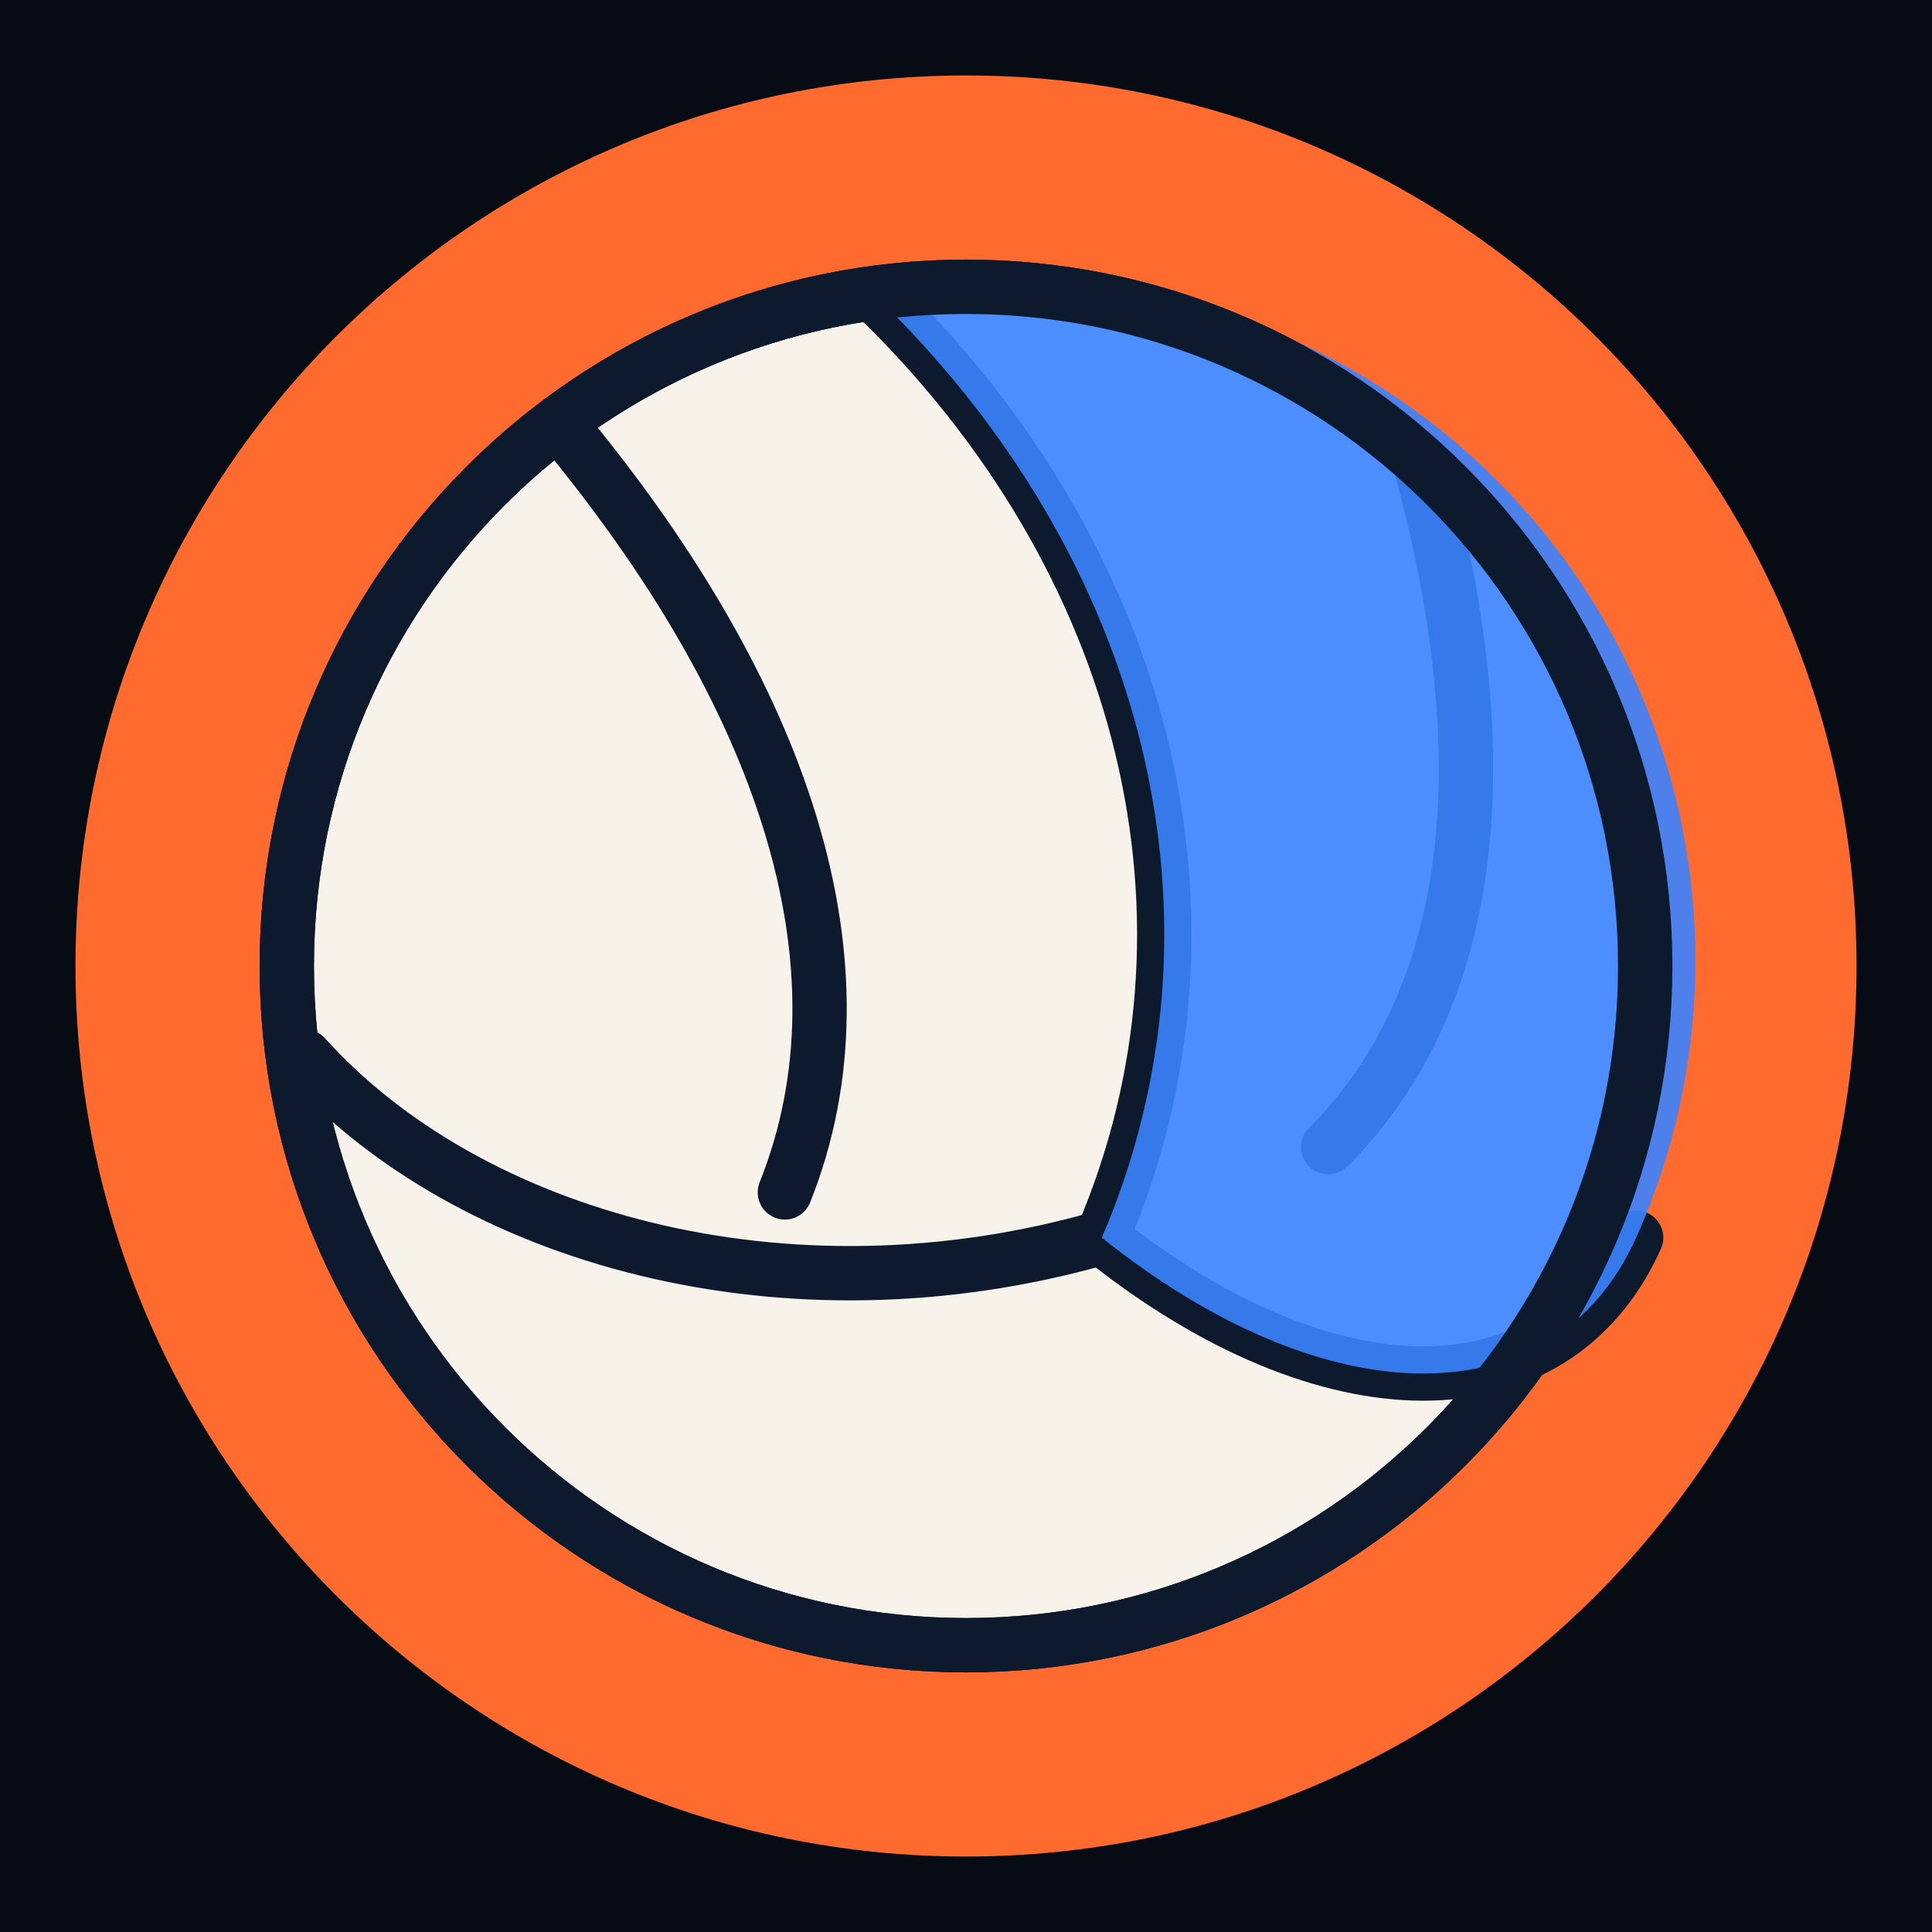
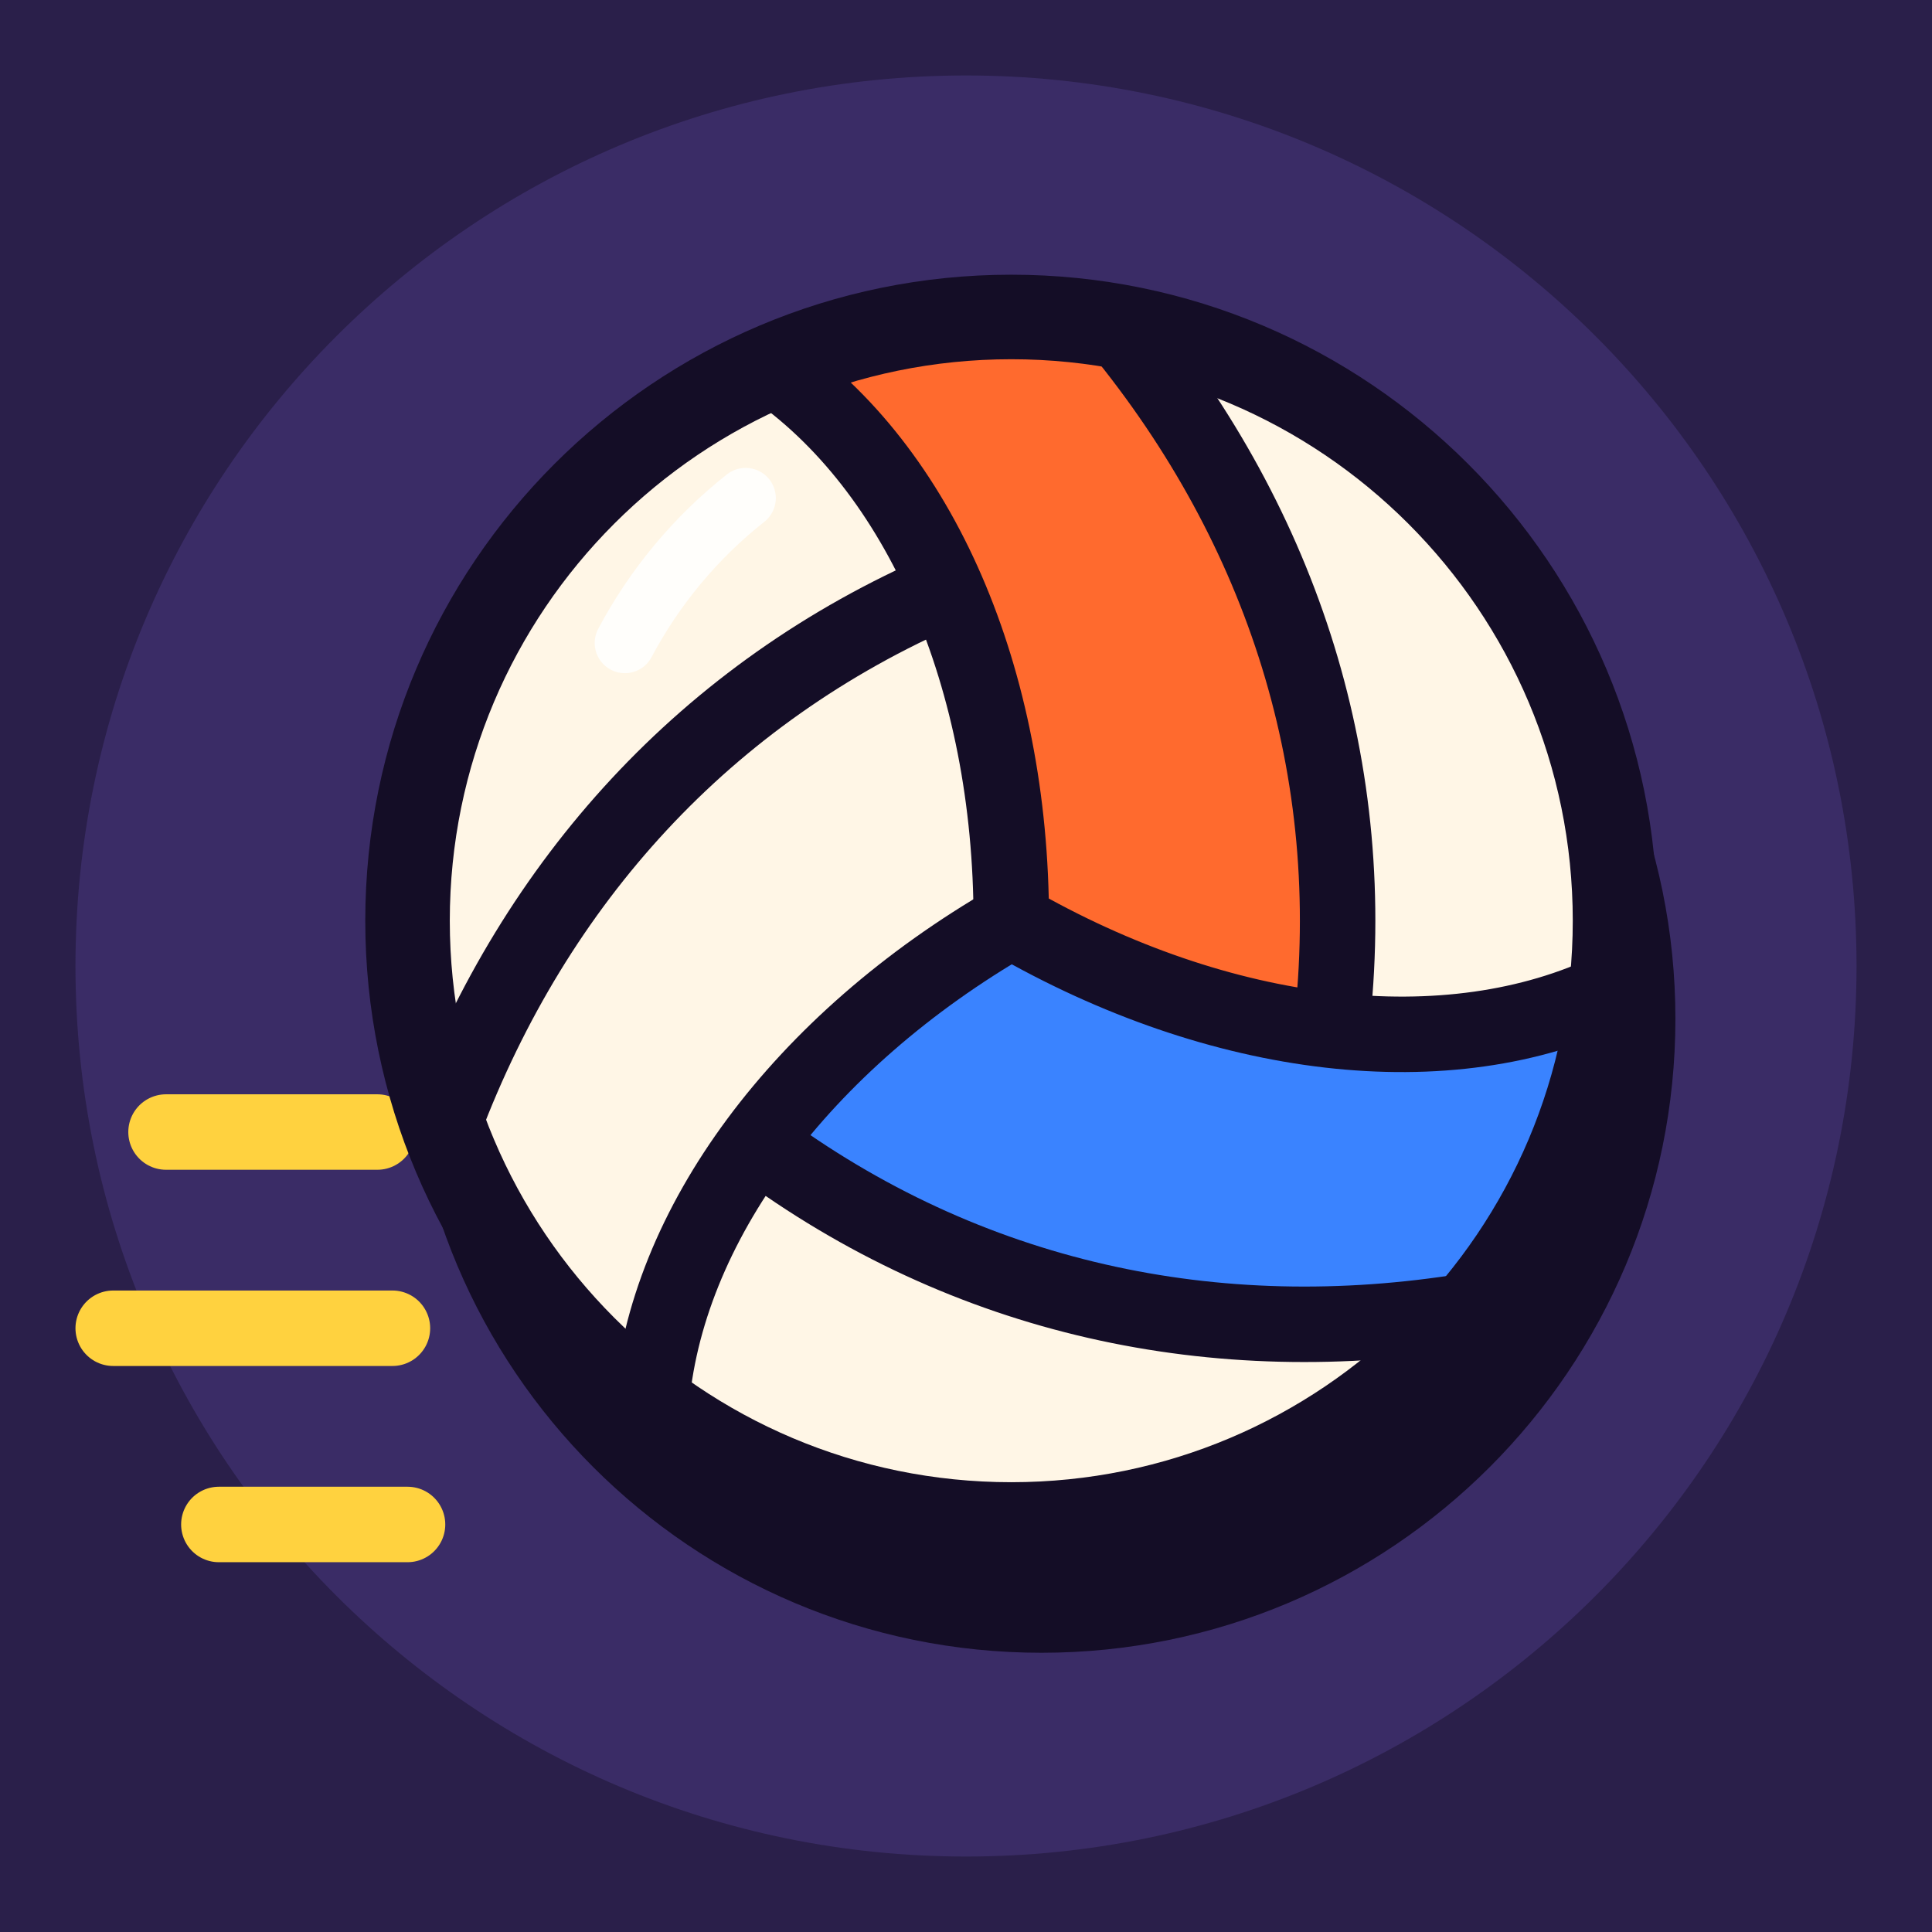
<svg xmlns="http://www.w3.org/2000/svg" viewBox="0 0 512 512">
-   <rect width="512" height="512" fill="#070b14" />
-   <circle cx="256" cy="256" r="236" fill="#ff6a2e" />
-   <g transform="translate(256 256) scale(1.2)">
-     <circle r="150" fill="#f7f2ea" stroke="#0d1a2e" stroke-width="12" />
-     <g fill="none" stroke="#0d1a2e" stroke-width="12" stroke-linecap="round">
-       <path d="M-20 -148 C 40 -90 60 -10 30 60" />
-       <path d="M30 60 C -40 80 -110 60 -146 20" />
-       <path d="M30 60 C 80 100 130 100 148 60" />
-       <path d="M-90 -120 C -40 -60 -20 0 -40 50" />
-       <path d="M100 -112 C 120 -40 110 10 80 40" />
+   <rect width="512" height="512" fill="#2a1f4a" />
+   <circle cx="256" cy="256" r="236" fill="#3a2c66" />
+   <g stroke="#ffd23f" stroke-width="20" stroke-linecap="round">
+     <path d="M44 300h56M30 352h74M58 404h50" />
+   </g>
+   <circle cx="276" cy="270" r="168" fill="#140d26" />
+   <g transform="translate(76 52) scale(16)" stroke-linejoin="round" stroke-linecap="round">
+     <circle cx="12" cy="12" r="10" fill="#fff6e6" />
+     <path d="M12 12C12 8 10.5 4.5 8 2.8A10 10 0 0 1 13.8 2.2C16.5 5.5 17.8 9.5 17.3 13.8C15.98 13.86 13.73 13 12 12Z" fill="#ff6a2e" />
+     <path d="M12 12C12 8 10.5 4.5 8 2.8A10 10 0 0 1 13.8 2.2C16.5 5.5 17.8 9.5 17.3 13.8C15.98 13.86 13.73 13 12 12Z" fill="#3a83ff" transform="rotate(120 12 12)" />
+     <g fill="none" stroke="#140d26" stroke-width="1.25">
+       <g>
+         <path d="M12 12C12 8 10.5 4.5 8 2.8" />
+         <path d="M13.8 2.2C16.5 5.5 17.8 9.5 17.3 13.8" />
+       </g>
+       <g transform="rotate(120 12 12)">
+         <path d="M12 12C12 8 10.5 4.5 8 2.8" />
+         <path d="M13.8 2.2C16.5 5.5 17.8 9.5 17.3 13.8" />
+       </g>
+       <g transform="rotate(240 12 12)">
+         <path d="M12 12C12 8 10.5 4.5 8 2.8" />
+         <path d="M13.8 2.2C16.5 5.5 17.8 9.5 17.3 13.8" />
+       </g>
+       <circle cx="12" cy="12" r="10" stroke-width="1.4" />
    </g>
-     <path d="M-20 -148 C 40 -90 60 -10 30 60 C 80 100 130 100 148 60 A150 150 0 0 0 -20 -148 Z" fill="#3a83ff" opacity=".9" />
-     <circle r="150" fill="none" stroke="#0d1a2e" stroke-width="12" />
+     <path d="M5.6 7.4A7.6 7.6 0 0 1 7.6 5" fill="none" stroke="#fff" stroke-width="1" opacity=".85" />
  </g>
</svg>
